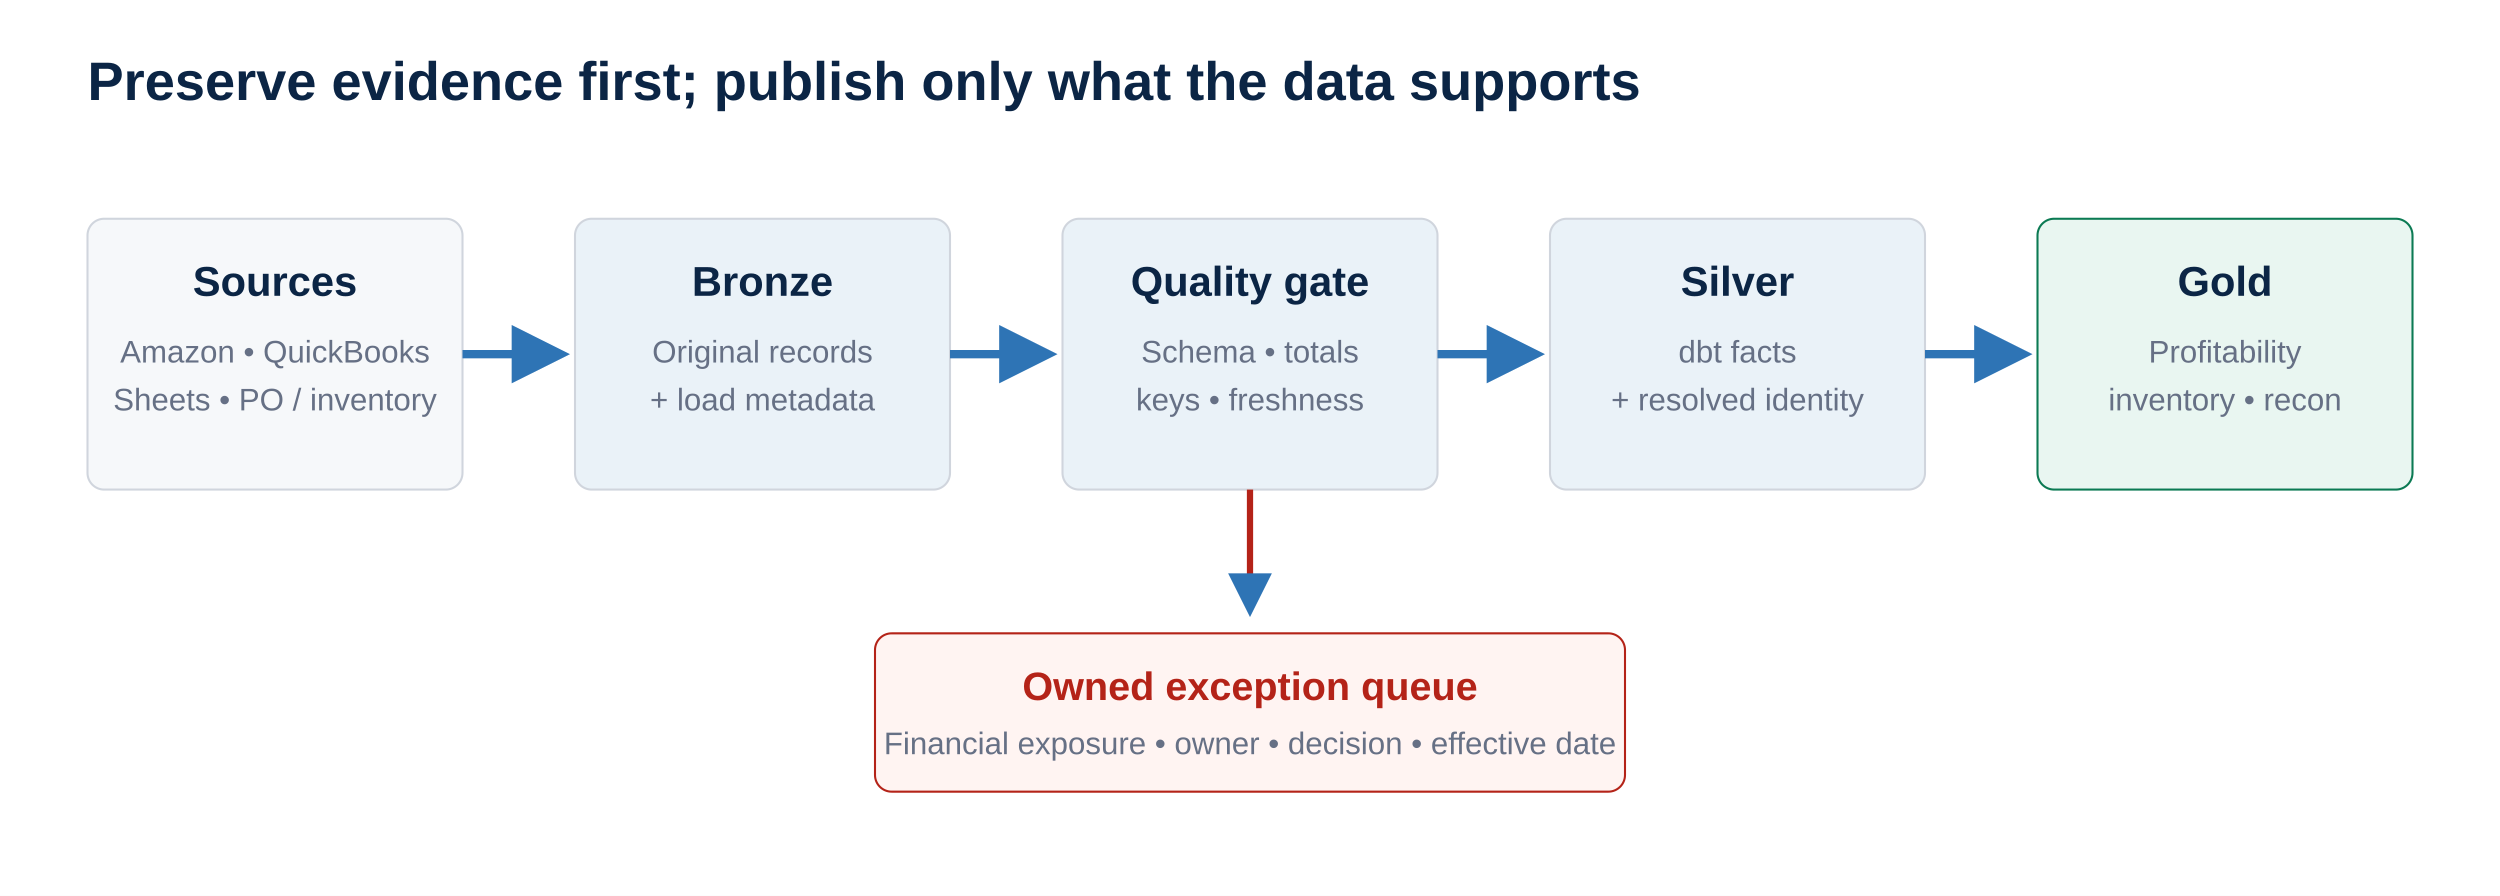
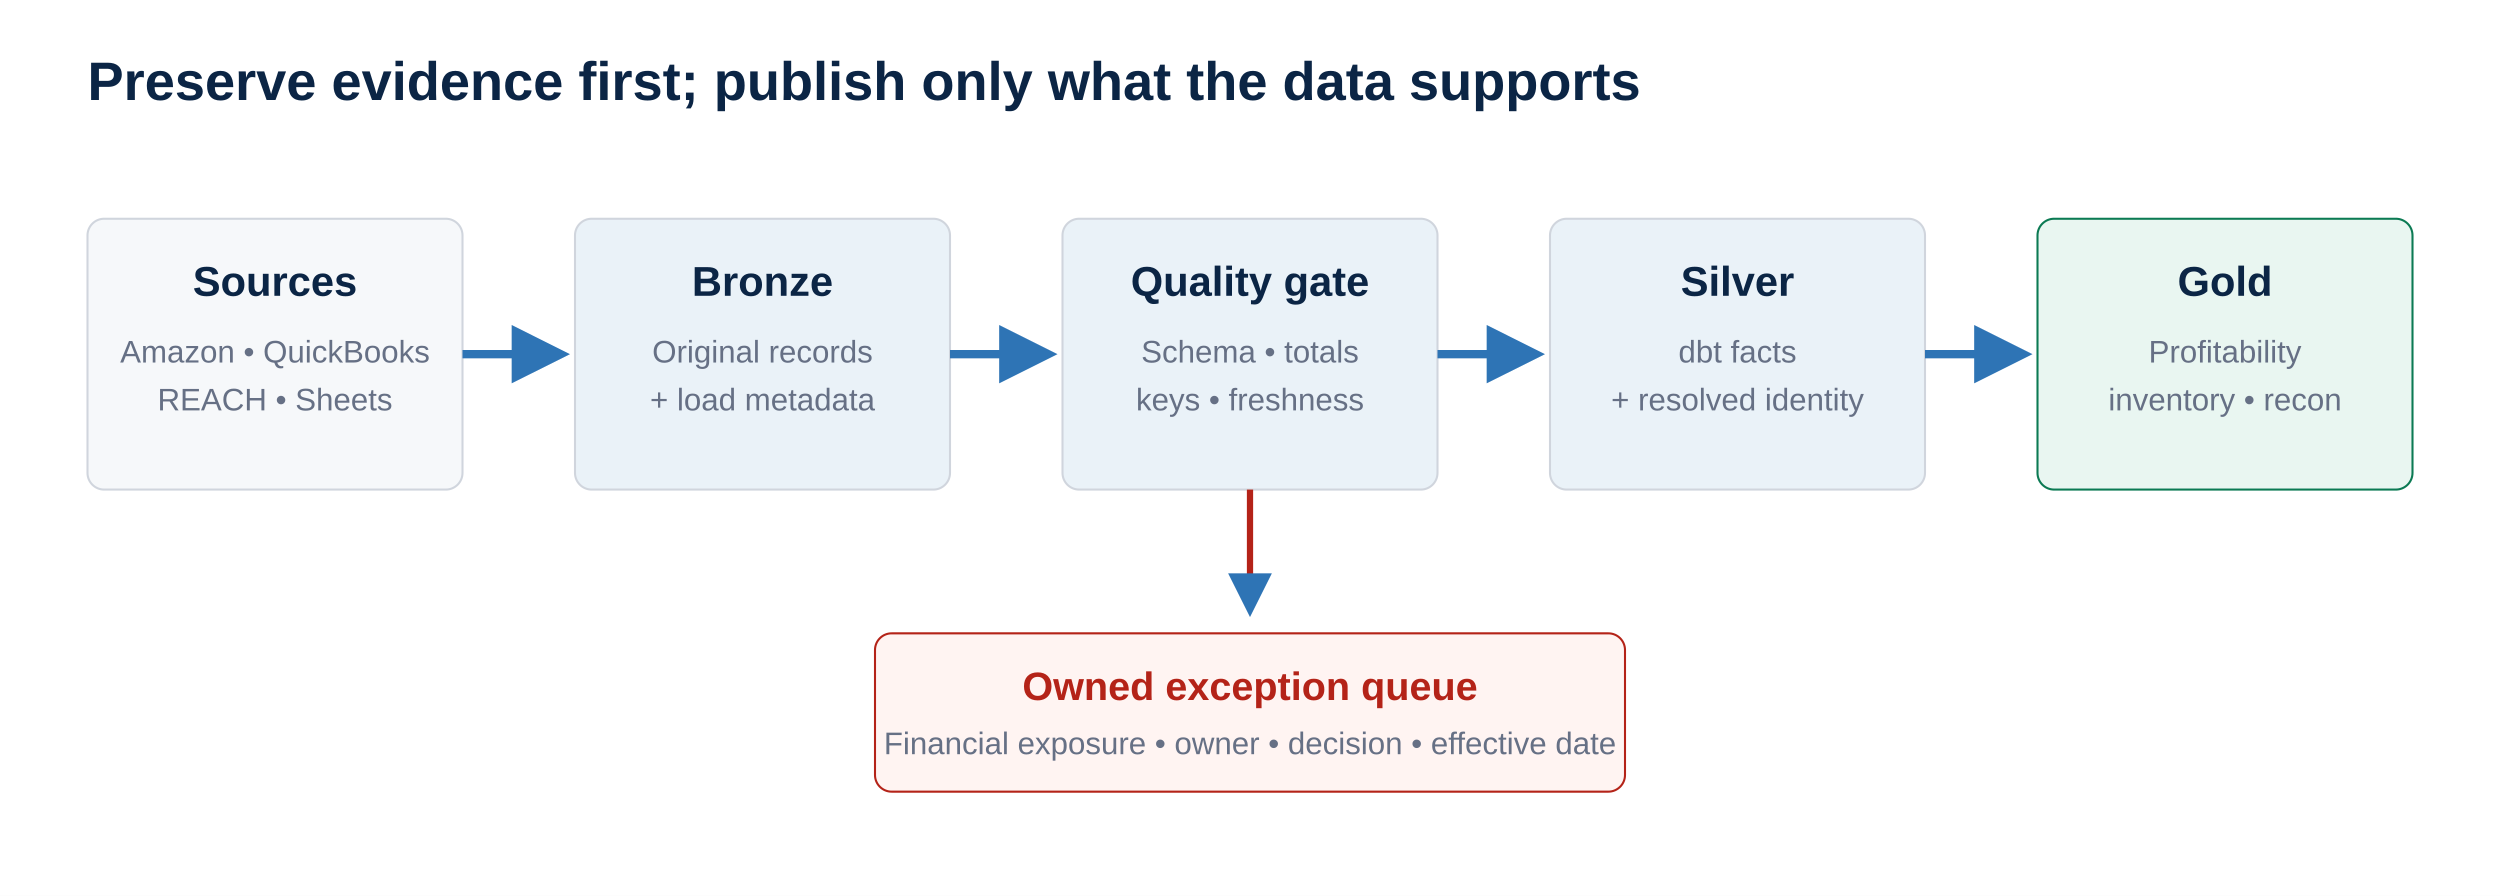
<svg xmlns="http://www.w3.org/2000/svg" width="1200" height="430" viewBox="0 0 1200 430" role="img" aria-labelledby="t d">
  <rect width="1200" height="430" fill="#fff" />
  <text x="42" y="48" font-family="Arial" font-size="26" font-weight="700" fill="#0B2545">Preserve evidence first; publish only what the data supports</text>
  <defs>
    <marker id="a" viewBox="0 0 10 10" refX="8" refY="5" markerWidth="7" markerHeight="7" orient="auto">
      <path d="M0 0L10 5L0 10z" fill="#2E74B5" />
    </marker>
  </defs>
  <g font-family="Arial" text-anchor="middle">
    <g fill="#F6F8FA" stroke="#D0D5DD">
      <rect x="42" y="105" width="180" height="130" rx="8" />
      <rect x="276" y="105" width="180" height="130" rx="8" fill="#EAF2F8" />
      <rect x="510" y="105" width="180" height="130" rx="8" fill="#EAF2F8" />
      <rect x="744" y="105" width="180" height="130" rx="8" fill="#EAF2F8" />
      <rect x="978" y="105" width="180" height="130" rx="8" fill="#E9F6F1" stroke="#0B7A53" />
    </g>
    <g fill="#0B2545" font-size="20" font-weight="700">
      <text x="132" y="142">Sources</text>
      <text x="366" y="142">Bronze</text>
      <text x="600" y="142">Quality gate</text>
      <text x="834" y="142">Silver</text>
      <text x="1068" y="142">Gold</text>
    </g>
    <g fill="#667085" font-size="15">
      <text x="132" y="174">Amazon • QuickBooks</text>
-       <text x="132" y="197">Sheets • PO / inventory</text>
+       <text x="132" y="197">REACH • Sheets</text>
      <text x="366" y="174">Original records</text>
      <text x="366" y="197">+ load metadata</text>
      <text x="600" y="174">Schema • totals</text>
      <text x="600" y="197">keys • freshness</text>
      <text x="834" y="174">dbt facts</text>
      <text x="834" y="197">+ resolved identity</text>
      <text x="1068" y="174">Profitability</text>
      <text x="1068" y="197">inventory • recon</text>
    </g>
  </g>
  <g stroke="#2E74B5" stroke-width="4" marker-end="url(#a)">
    <path d="M222 170H268" />
    <path d="M456 170H502" />
    <path d="M690 170H736" />
    <path d="M924 170H970" />
  </g>
  <path d="M600 235V292" stroke="#B42318" stroke-width="3" marker-end="url(#a)" />
  <rect x="420" y="304" width="360" height="76" rx="8" fill="#FFF4F2" stroke="#B42318" />
  <text x="600" y="336" text-anchor="middle" font-family="Arial" font-size="19" font-weight="700" fill="#B42318">Owned exception queue</text>
  <text x="600" y="362" text-anchor="middle" font-family="Arial" font-size="15" fill="#667085">Financial exposure • owner • decision • effective date</text>
</svg>
